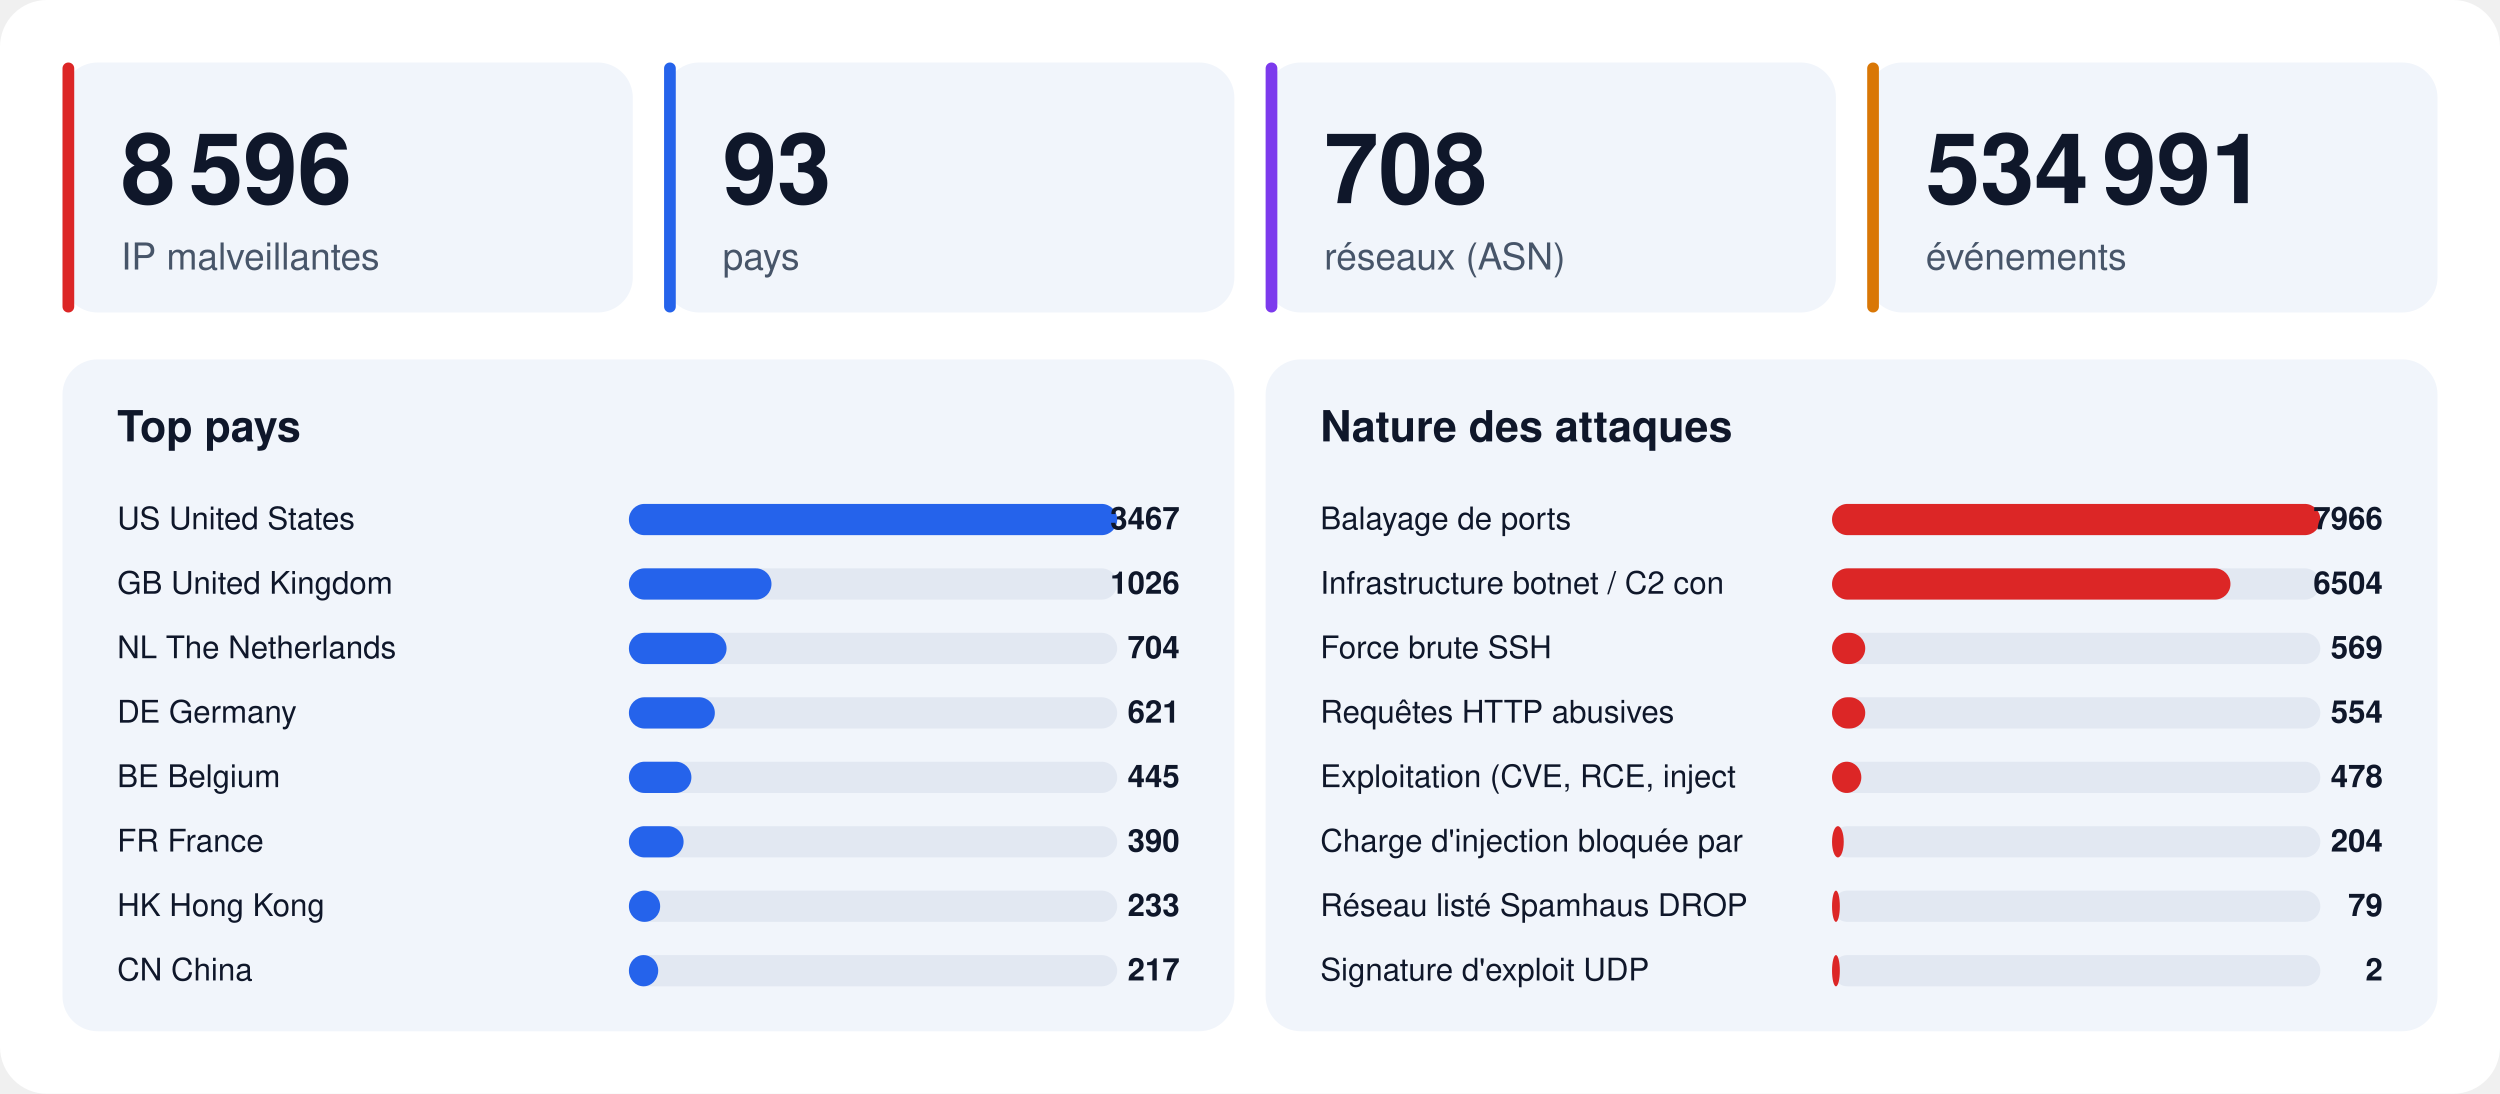
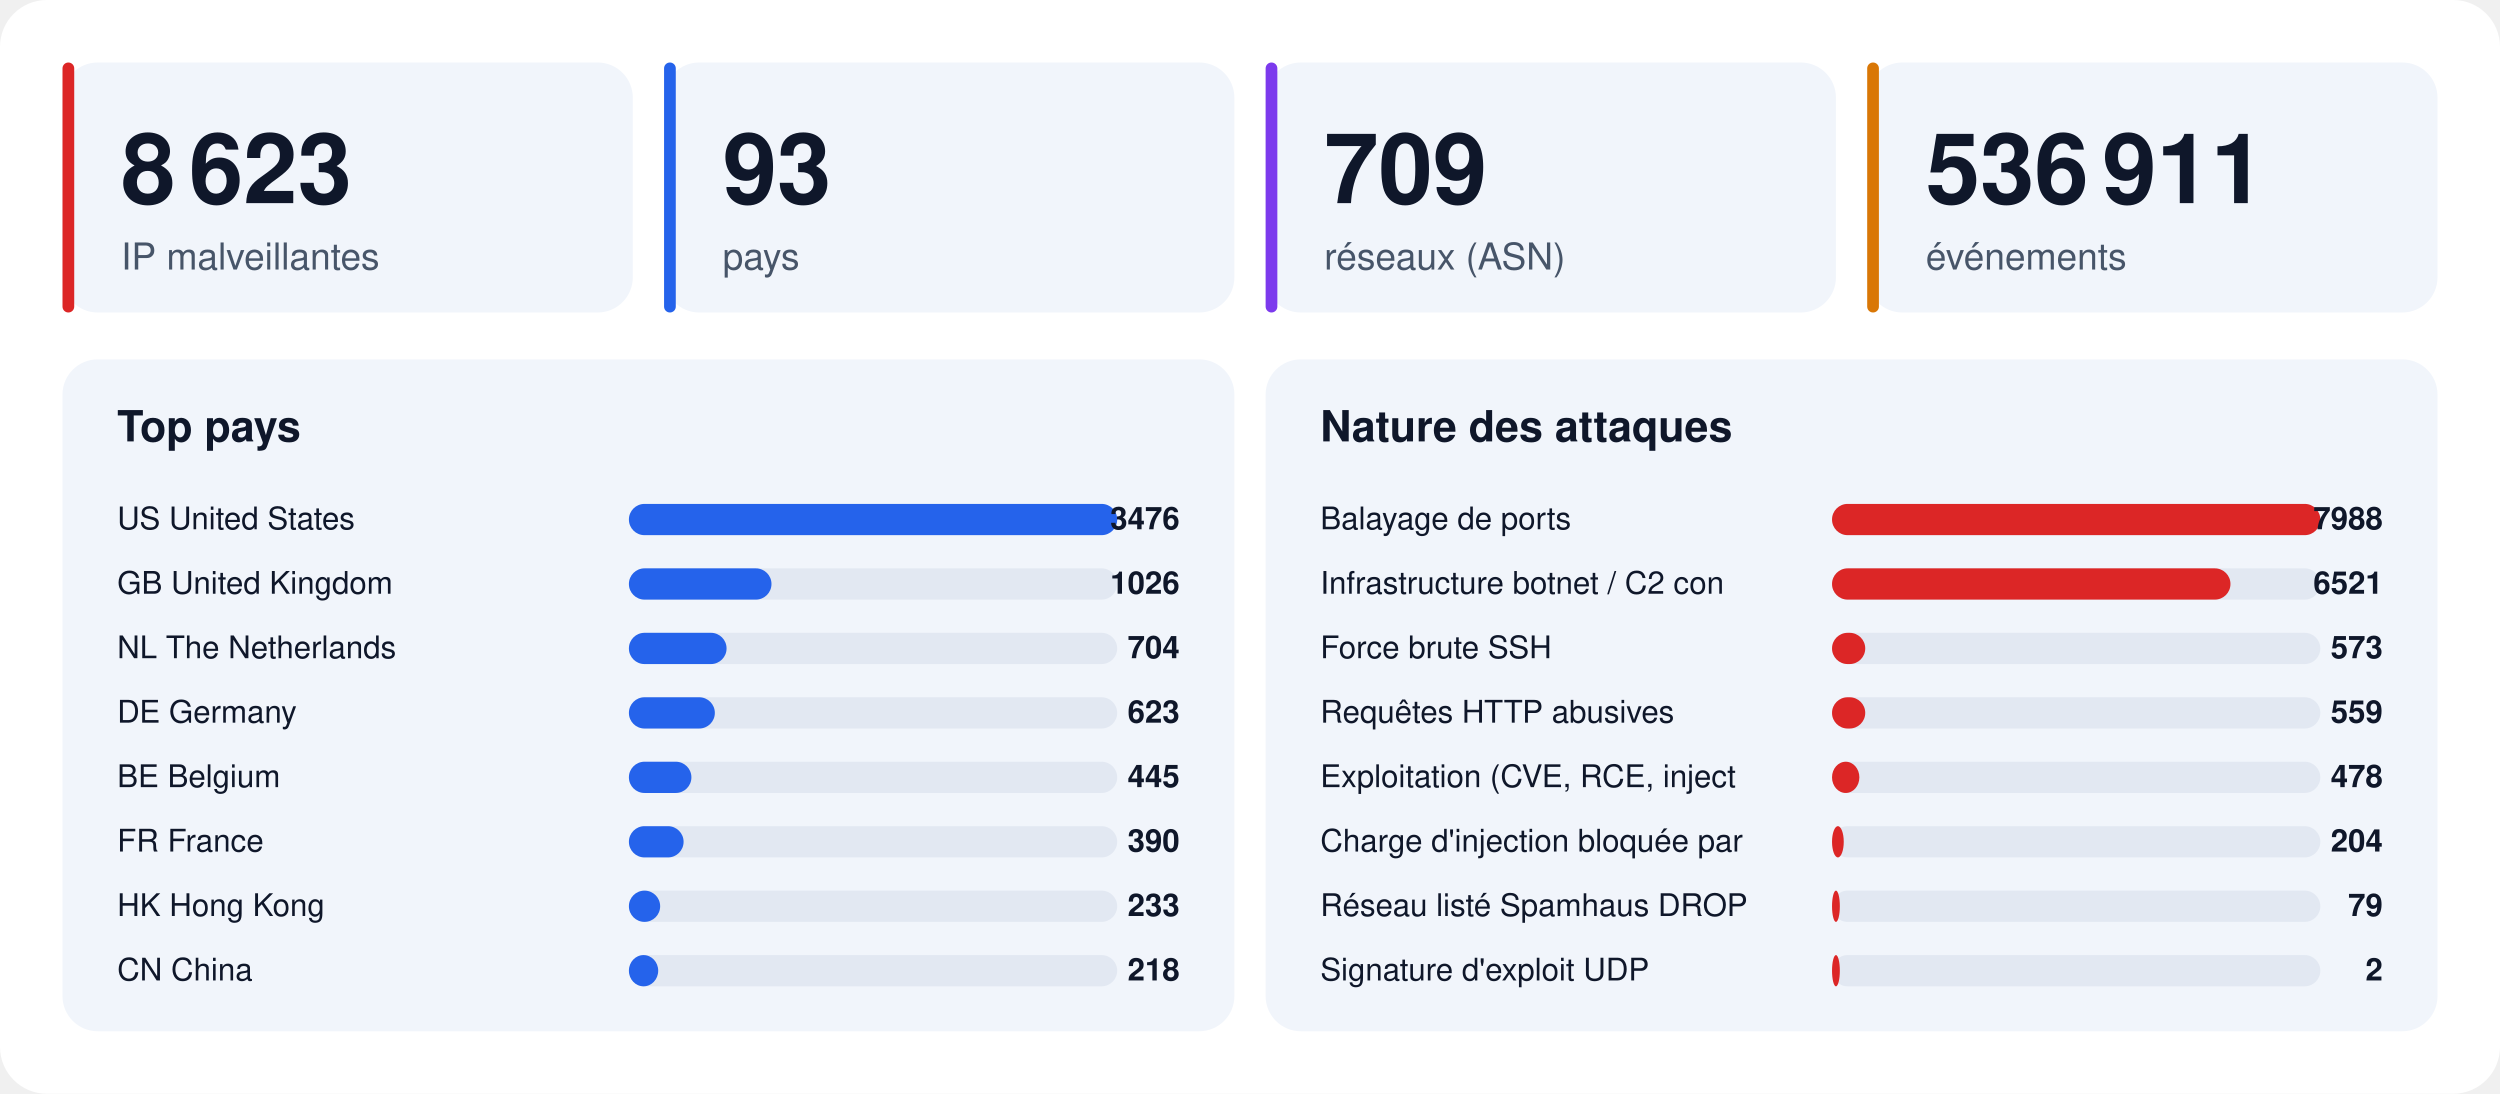
<svg xmlns="http://www.w3.org/2000/svg" width="1280" height="560" viewBox="0 0 1280 560" font-family="-apple-system,BlinkMacSystemFont,'Segoe UI',Helvetica,Arial,sans-serif">
  <rect width="1280" height="560" rx="24" fill="#ffffff" />
  <rect x="32" y="32" width="292" height="128" rx="18" fill="#f1f5fb" />
  <rect x="32" y="32" width="6" height="128" rx="3" fill="#dc2626" />
-   <text x="62" y="104" font-size="50" font-weight="800" fill="#0f172a">8 596</text>
+   <text x="62" y="104" font-size="50" font-weight="800" fill="#0f172a">8 623</text>
  <text x="62" y="138" font-size="19" fill="#475569">IP malveillantes</text>
  <rect x="340" y="32" width="292" height="128" rx="18" fill="#f1f5fb" />
  <rect x="340" y="32" width="6" height="128" rx="3" fill="#2563eb" />
  <text x="370" y="104" font-size="50" font-weight="800" fill="#0f172a">93</text>
  <text x="370" y="138" font-size="19" fill="#475569">pays</text>
  <rect x="648" y="32" width="292" height="128" rx="18" fill="#f1f5fb" />
  <rect x="648" y="32" width="6" height="128" rx="3" fill="#7c3aed" />
-   <text x="678" y="104" font-size="50" font-weight="800" fill="#0f172a">708</text>
+   <text x="678" y="104" font-size="50" font-weight="800" fill="#0f172a">709</text>
  <text x="678" y="138" font-size="19" fill="#475569">réseaux (ASN)</text>
  <rect x="956" y="32" width="292" height="128" rx="18" fill="#f1f5fb" />
  <rect x="956" y="32" width="6" height="128" rx="3" fill="#d97706" />
-   <text x="986" y="104" font-size="50" font-weight="800" fill="#0f172a">534 991</text>
+   <text x="986" y="104" font-size="50" font-weight="800" fill="#0f172a">536 911</text>
  <text x="986" y="138" font-size="19" fill="#475569">événements</text>
  <rect x="32" y="184" width="600" height="344" rx="18" fill="#f1f5fb" />
  <text x="60" y="226" font-size="22" font-weight="700" fill="#0f172a">Top pays</text>
  <text x="60" y="271" font-size="16" fill="#0f172a">US  United States</text>
  <rect x="322" y="258" width="250" height="16" rx="8" fill="#e2e8f2" />
  <rect x="322" y="258" width="250" height="16" rx="8" fill="#2563eb" />
-   <text x="604" y="271" font-size="16" font-weight="700" text-anchor="end" fill="#0f172a">3467</text>
+   <text x="604" y="271" font-size="16" font-weight="700" text-anchor="end" fill="#0f172a">3476</text>
  <text x="60" y="304" font-size="16" fill="#0f172a">GB  United Kingdom</text>
  <rect x="322" y="291" width="250" height="16" rx="8" fill="#e2e8f2" />
  <rect x="322" y="291" width="73" height="16" rx="8" fill="#2563eb" />
  <text x="604" y="304" font-size="16" font-weight="700" text-anchor="end" fill="#0f172a">1026</text>
  <text x="60" y="337" font-size="16" fill="#0f172a">NL  The Netherlands</text>
  <rect x="322" y="324" width="250" height="16" rx="8" fill="#e2e8f2" />
  <rect x="322" y="324" width="50" height="16" rx="8" fill="#2563eb" />
  <text x="604" y="337" font-size="16" font-weight="700" text-anchor="end" fill="#0f172a">704</text>
  <text x="60" y="370" font-size="16" fill="#0f172a">DE  Germany</text>
  <rect x="322" y="357" width="250" height="16" rx="8" fill="#e2e8f2" />
  <rect x="322" y="357" width="44" height="16" rx="8" fill="#2563eb" />
-   <text x="604" y="370" font-size="16" font-weight="700" text-anchor="end" fill="#0f172a">621</text>
+   <text x="604" y="370" font-size="16" font-weight="700" text-anchor="end" fill="#0f172a">623</text>
  <text x="60" y="403" font-size="16" fill="#0f172a">BE  Belgium</text>
  <rect x="322" y="390" width="250" height="16" rx="8" fill="#e2e8f2" />
  <rect x="322" y="390" width="32" height="16" rx="8" fill="#2563eb" />
  <text x="604" y="403" font-size="16" font-weight="700" text-anchor="end" fill="#0f172a">445</text>
  <text x="60" y="436" font-size="16" fill="#0f172a">FR  France</text>
  <rect x="322" y="423" width="250" height="16" rx="8" fill="#e2e8f2" />
  <rect x="322" y="423" width="28" height="16" rx="8" fill="#2563eb" />
  <text x="604" y="436" font-size="16" font-weight="700" text-anchor="end" fill="#0f172a">390</text>
  <text x="60" y="469" font-size="16" fill="#0f172a">HK  Hong Kong</text>
  <rect x="322" y="456" width="250" height="16" rx="8" fill="#e2e8f2" />
  <rect x="322" y="456" width="16" height="16" rx="8" fill="#2563eb" />
  <text x="604" y="469" font-size="16" font-weight="700" text-anchor="end" fill="#0f172a">233</text>
  <text x="60" y="502" font-size="16" fill="#0f172a">CN  China</text>
  <rect x="322" y="489" width="250" height="16" rx="8" fill="#e2e8f2" />
  <rect x="322" y="489" width="15" height="16" rx="8" fill="#2563eb" />
-   <text x="604" y="502" font-size="16" font-weight="700" text-anchor="end" fill="#0f172a">217</text>
+   <text x="604" y="502" font-size="16" font-weight="700" text-anchor="end" fill="#0f172a">218</text>
  <rect x="648" y="184" width="600" height="344" rx="18" fill="#f1f5fb" />
  <text x="676" y="226" font-size="22" font-weight="700" fill="#0f172a">Nature des attaques</text>
  <text x="676" y="271" font-size="16" fill="#0f172a">Balayage de ports</text>
  <rect x="938" y="258" width="250" height="16" rx="8" fill="#e2e8f2" />
  <rect x="938" y="258" width="250" height="16" rx="8" fill="#dc2626" />
-   <text x="1220" y="271" font-size="16" font-weight="700" text-anchor="end" fill="#0f172a">7966</text>
+   <text x="1220" y="271" font-size="16" font-weight="700" text-anchor="end" fill="#0f172a">7988</text>
  <text x="676" y="304" font-size="16" fill="#0f172a">Infrastructure botnet / C2 con</text>
  <rect x="938" y="291" width="250" height="16" rx="8" fill="#e2e8f2" />
  <rect x="938" y="291" width="204" height="16" rx="8" fill="#dc2626" />
-   <text x="1220" y="304" font-size="16" font-weight="700" text-anchor="end" fill="#0f172a">6504</text>
+   <text x="1220" y="304" font-size="16" font-weight="700" text-anchor="end" fill="#0f172a">6521</text>
  <text x="676" y="337" font-size="16" fill="#0f172a">Force brute SSH</text>
  <rect x="938" y="324" width="250" height="16" rx="8" fill="#e2e8f2" />
  <rect x="938" y="324" width="17" height="16" rx="8" fill="#dc2626" />
-   <text x="1220" y="337" font-size="16" font-weight="700" text-anchor="end" fill="#0f172a">569</text>
+   <text x="1220" y="337" font-size="16" font-weight="700" text-anchor="end" fill="#0f172a">573</text>
  <text x="676" y="370" font-size="16" fill="#0f172a">Requêtes HTTP abusives</text>
  <rect x="938" y="357" width="250" height="16" rx="8" fill="#e2e8f2" />
  <rect x="938" y="357" width="17" height="16" rx="8" fill="#dc2626" />
-   <text x="1220" y="370" font-size="16" font-weight="700" text-anchor="end" fill="#0f172a">554</text>
+   <text x="1220" y="370" font-size="16" font-weight="700" text-anchor="end" fill="#0f172a">559</text>
  <text x="676" y="403" font-size="16" fill="#0f172a">Exploitation (CVE, RCE, inject</text>
  <rect x="938" y="390" width="250" height="16" rx="8" fill="#e2e8f2" />
-   <rect x="938" y="390" width="15" height="16" rx="8" fill="#dc2626" />
+   <rect x="938" y="390" width="14" height="16" rx="8" fill="#dc2626" />
  <text x="1220" y="403" font-size="16" font-weight="700" text-anchor="end" fill="#0f172a">478</text>
  <text x="676" y="436" font-size="16" fill="#0f172a">Charge d'injection bloquée par</text>
  <rect x="938" y="423" width="250" height="16" rx="8" fill="#e2e8f2" />
  <rect x="938" y="423" width="6" height="16" rx="8" fill="#dc2626" />
  <text x="1220" y="436" font-size="16" font-weight="700" text-anchor="end" fill="#0f172a">204</text>
  <text x="676" y="469" font-size="16" fill="#0f172a">Réseau listé Spamhaus DROP</text>
  <rect x="938" y="456" width="250" height="16" rx="8" fill="#e2e8f2" />
  <rect x="938" y="456" width="4" height="16" rx="8" fill="#dc2626" />
  <text x="1220" y="469" font-size="16" font-weight="700" text-anchor="end" fill="#0f172a">79</text>
  <text x="676" y="502" font-size="16" fill="#0f172a">Signature d'exploit UDP</text>
  <rect x="938" y="489" width="250" height="16" rx="8" fill="#e2e8f2" />
  <rect x="938" y="489" width="4" height="16" rx="8" fill="#dc2626" />
  <text x="1220" y="502" font-size="16" font-weight="700" text-anchor="end" fill="#0f172a">2</text>
</svg>
